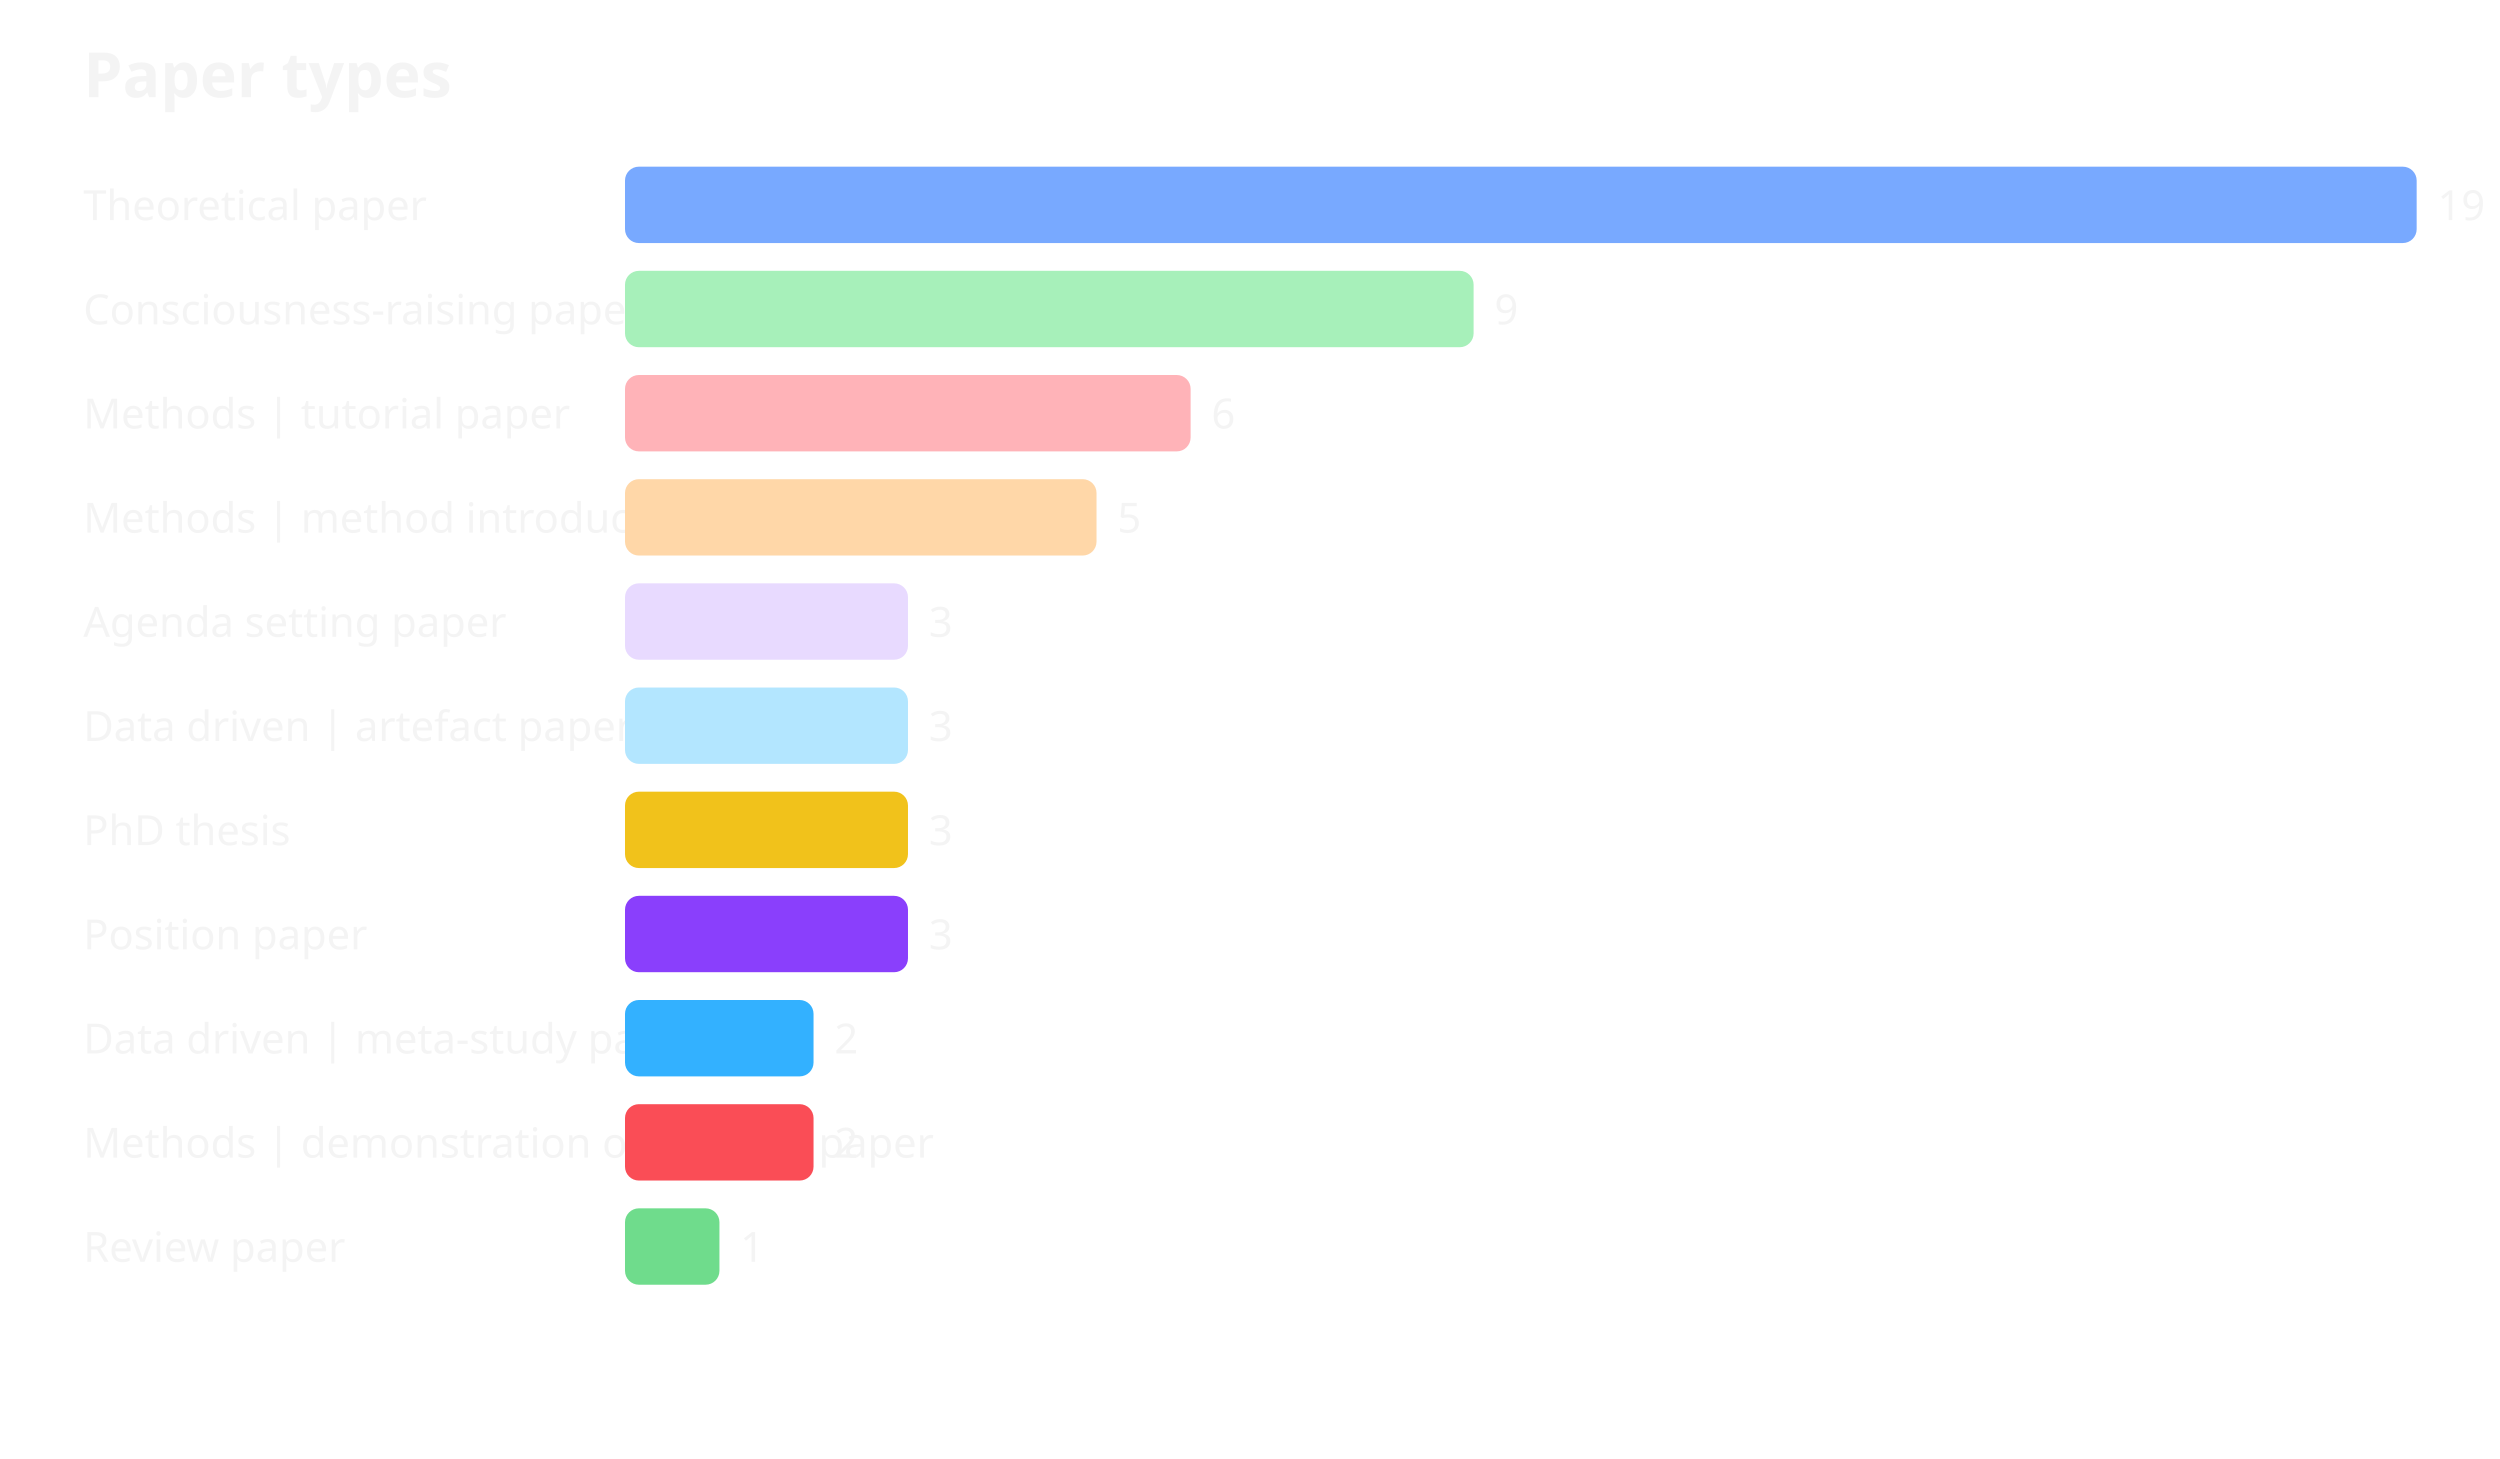
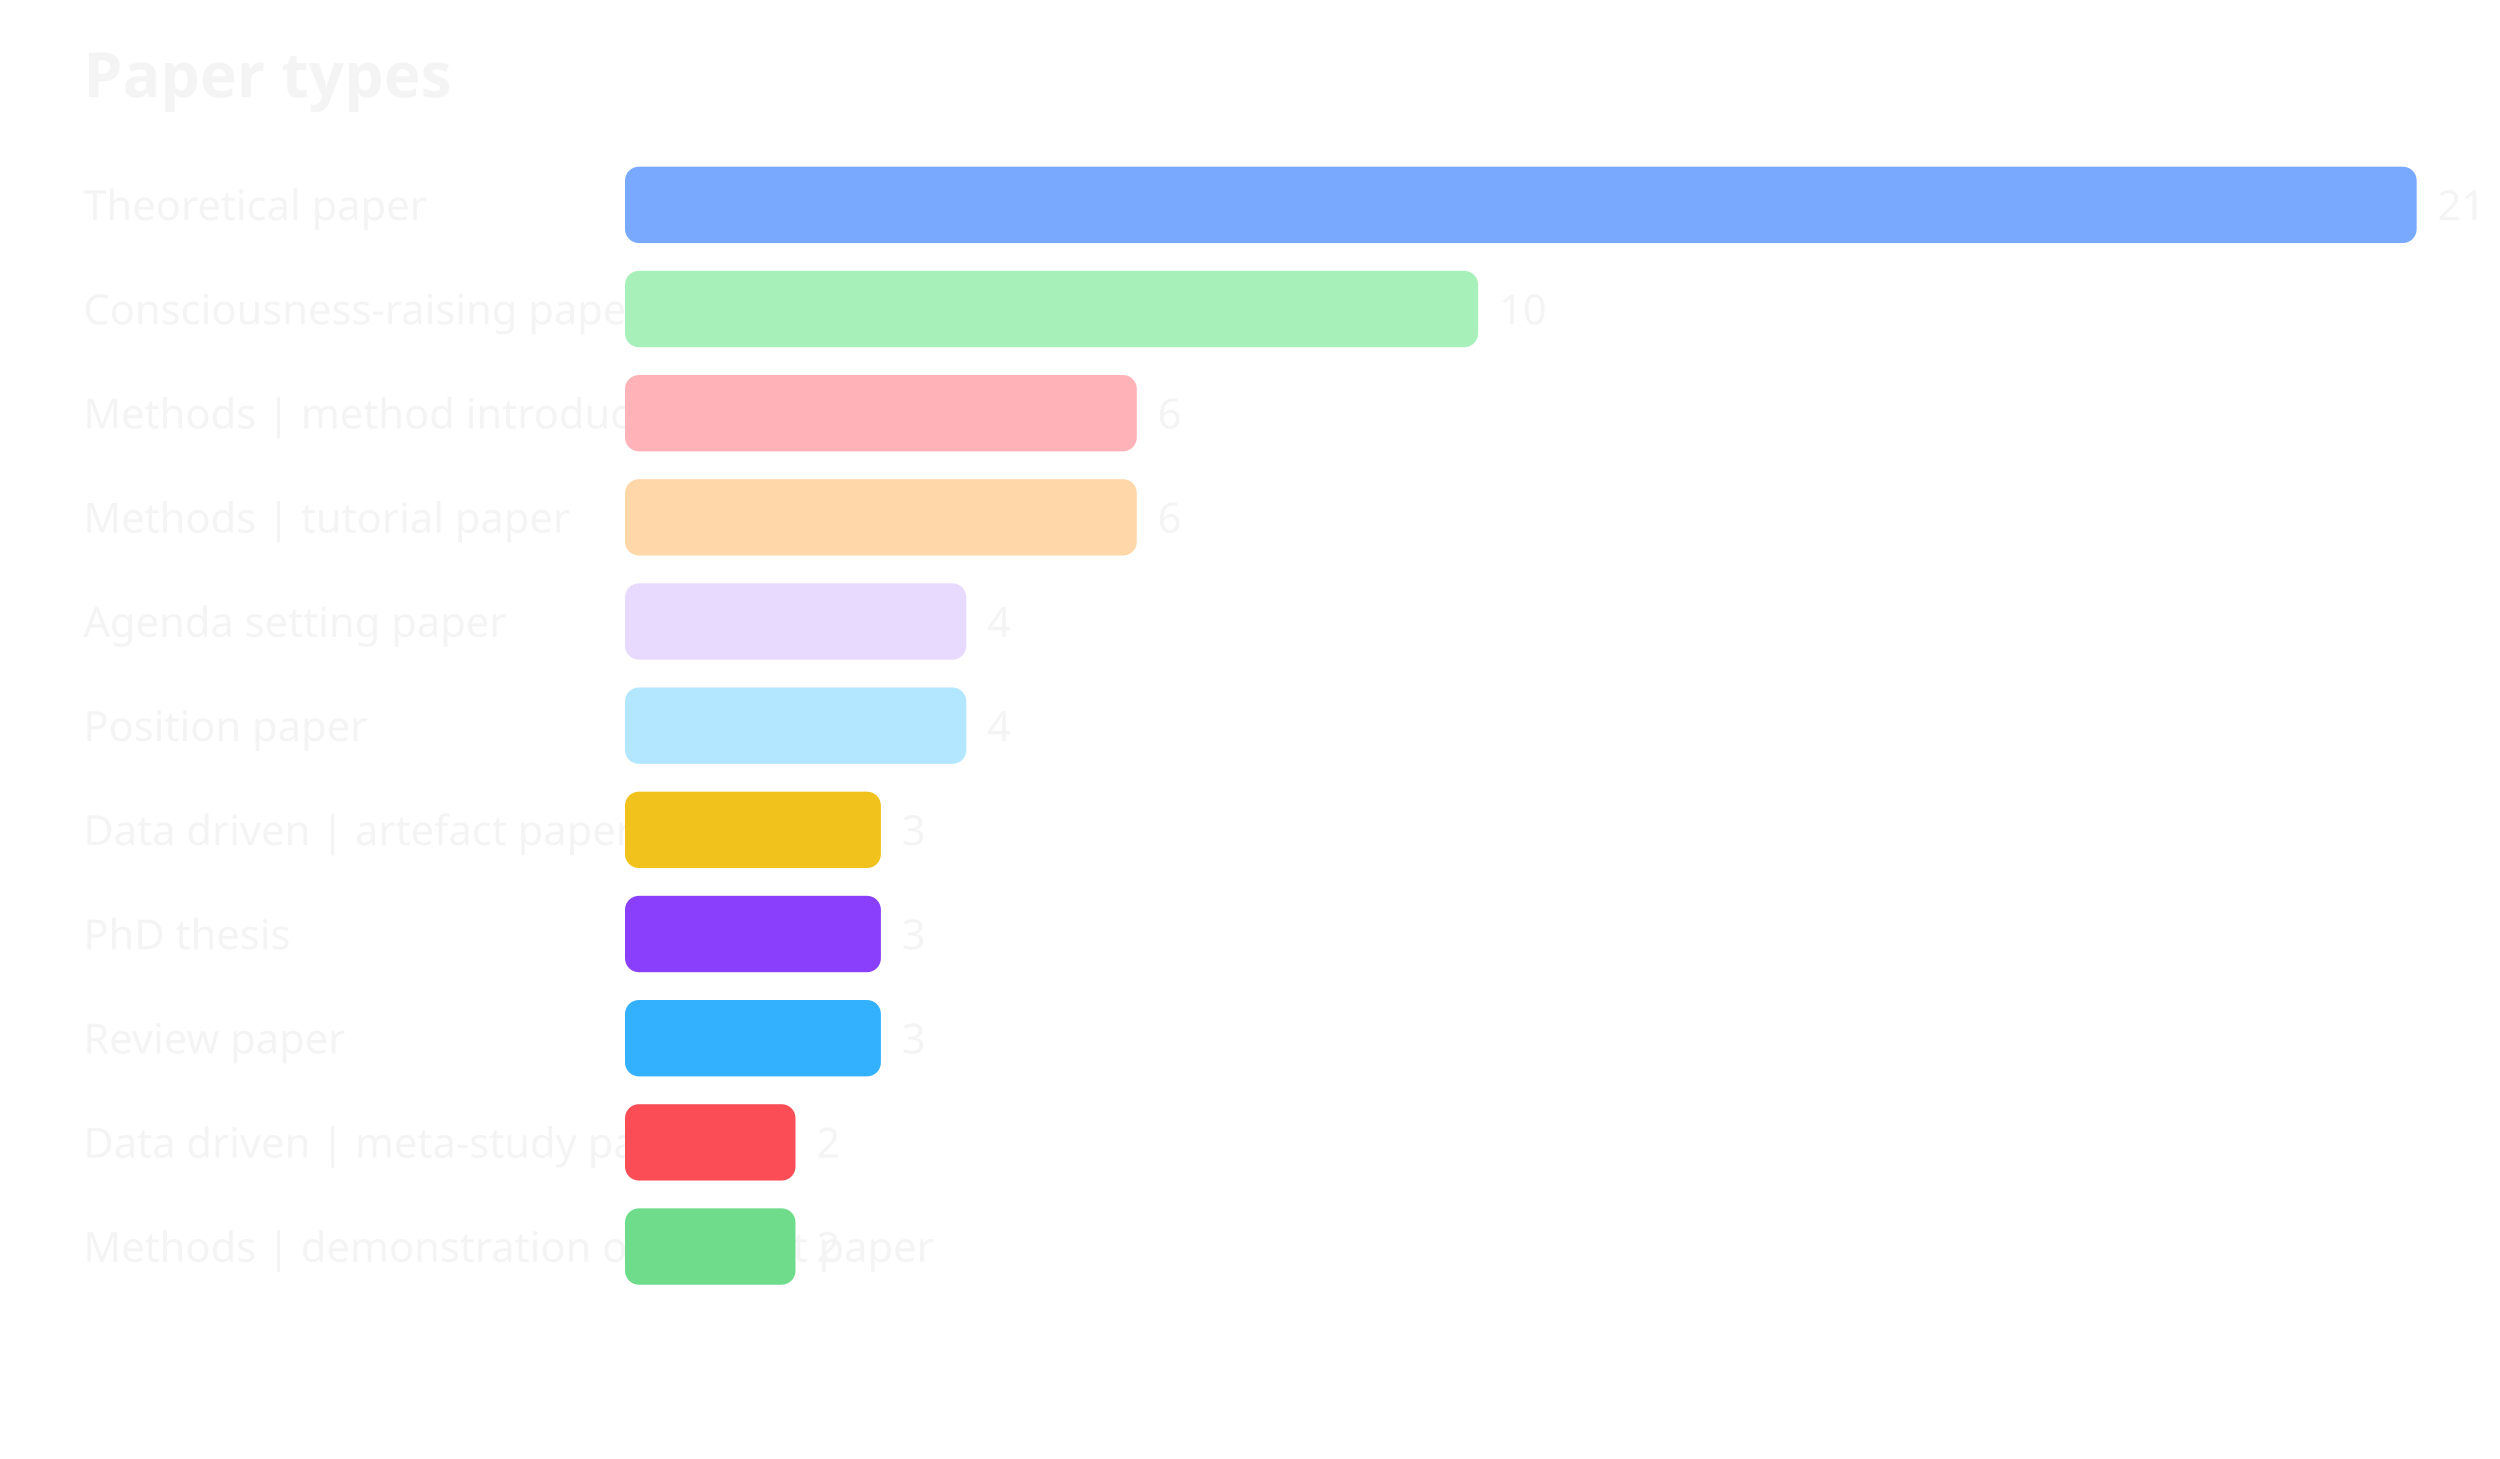
<svg xmlns="http://www.w3.org/2000/svg" width="720" height="420" viewBox="0 0 720 420" role="img" aria-label="Paper types">
  <rect x="0" y="0" width="720" height="420" fill="none" />
  <g font-family="IBM Plex Sans, system-ui" fill="#f4f4f4">
    <text x="24" y="28" font-size="18" font-weight="600">Paper types</text>
    <text x="24" y="63.4" font-size="12">Theoretical paper</text>
    <rect x="180" y="48" width="516.0" height="22" rx="4" fill="#78a9ff" />
-     <text x="702.0" y="63.4" font-size="12">19</text>
+     <text x="702.0" y="63.4" font-size="12">21</text>
    <text x="24" y="93.4" font-size="12">Consciousness-raising paper</text>
-     <rect x="180" y="78" width="244.4" height="22" rx="4" fill="#a7f0ba" />
-     <text x="430.4" y="93.4" font-size="12">9</text>
-     <text x="24" y="123.4" font-size="12">Methods | tutorial paper</text>
-     <rect x="180" y="108" width="162.9" height="22" rx="4" fill="#ffb3b8" />
-     <text x="348.9" y="123.4" font-size="12">6</text>
-     <text x="24" y="153.4" font-size="12">Methods | method introduction paper</text>
-     <rect x="180" y="138" width="135.8" height="22" rx="4" fill="#ffd7a8" />
-     <text x="321.8" y="153.4" font-size="12">5</text>
+     <rect x="180" y="78" width="245.7" height="22" rx="4" fill="#a7f0ba" />
+     <text x="431.7" y="93.4" font-size="12">10</text>
+     <text x="24" y="123.4" font-size="12">Methods | method introduction paper</text>
+     <rect x="180" y="108" width="147.4" height="22" rx="4" fill="#ffb3b8" />
+     <text x="333.4" y="123.4" font-size="12">6</text>
+     <text x="24" y="153.4" font-size="12">Methods | tutorial paper</text>
+     <rect x="180" y="138" width="147.4" height="22" rx="4" fill="#ffd7a8" />
+     <text x="333.4" y="153.4" font-size="12">6</text>
    <text x="24" y="183.4" font-size="12">Agenda setting paper</text>
-     <rect x="180" y="168" width="81.5" height="22" rx="4" fill="#e8daff" />
-     <text x="267.5" y="183.4" font-size="12">3</text>
-     <text x="24" y="213.4" font-size="12">Data driven | artefact paper</text>
-     <rect x="180" y="198" width="81.5" height="22" rx="4" fill="#b3e6ff" />
-     <text x="267.5" y="213.4" font-size="12">3</text>
-     <text x="24" y="243.4" font-size="12">PhD thesis</text>
-     <rect x="180" y="228" width="81.5" height="22" rx="4" fill="#f1c21b" />
-     <text x="267.5" y="243.4" font-size="12">3</text>
-     <text x="24" y="273.4" font-size="12">Position paper</text>
-     <rect x="180" y="258" width="81.5" height="22" rx="4" fill="#8a3ffc" />
-     <text x="267.5" y="273.4" font-size="12">3</text>
-     <text x="24" y="303.4" font-size="12">Data driven | meta-study paper</text>
-     <rect x="180" y="288" width="54.3" height="22" rx="4" fill="#33b1ff" />
-     <text x="240.3" y="303.4" font-size="12">2</text>
-     <text x="24" y="333.4" font-size="12">Methods | demonstration of concept paper</text>
-     <rect x="180" y="318" width="54.3" height="22" rx="4" fill="#fa4d56" />
-     <text x="240.3" y="333.4" font-size="12">2</text>
-     <text x="24" y="363.4" font-size="12">Review paper</text>
-     <rect x="180" y="348" width="27.2" height="22" rx="4" fill="#6fdc8c" />
-     <text x="213.2" y="363.4" font-size="12">1</text>
+     <rect x="180" y="168" width="98.3" height="22" rx="4" fill="#e8daff" />
+     <text x="284.3" y="183.4" font-size="12">4</text>
+     <text x="24" y="213.4" font-size="12">Position paper</text>
+     <rect x="180" y="198" width="98.3" height="22" rx="4" fill="#b3e6ff" />
+     <text x="284.3" y="213.4" font-size="12">4</text>
+     <text x="24" y="243.4" font-size="12">Data driven | artefact paper</text>
+     <rect x="180" y="228" width="73.7" height="22" rx="4" fill="#f1c21b" />
+     <text x="259.7" y="243.4" font-size="12">3</text>
+     <text x="24" y="273.4" font-size="12">PhD thesis</text>
+     <rect x="180" y="258" width="73.7" height="22" rx="4" fill="#8a3ffc" />
+     <text x="259.7" y="273.4" font-size="12">3</text>
+     <text x="24" y="303.4" font-size="12">Review paper</text>
+     <rect x="180" y="288" width="73.7" height="22" rx="4" fill="#33b1ff" />
+     <text x="259.7" y="303.4" font-size="12">3</text>
+     <text x="24" y="333.4" font-size="12">Data driven | meta-study paper</text>
+     <rect x="180" y="318" width="49.1" height="22" rx="4" fill="#fa4d56" />
+     <text x="235.1" y="333.4" font-size="12">2</text>
+     <text x="24" y="363.4" font-size="12">Methods | demonstration of concept paper</text>
+     <rect x="180" y="348" width="49.1" height="22" rx="4" fill="#6fdc8c" />
+     <text x="235.1" y="363.4" font-size="12">2</text>
  </g>
</svg>
